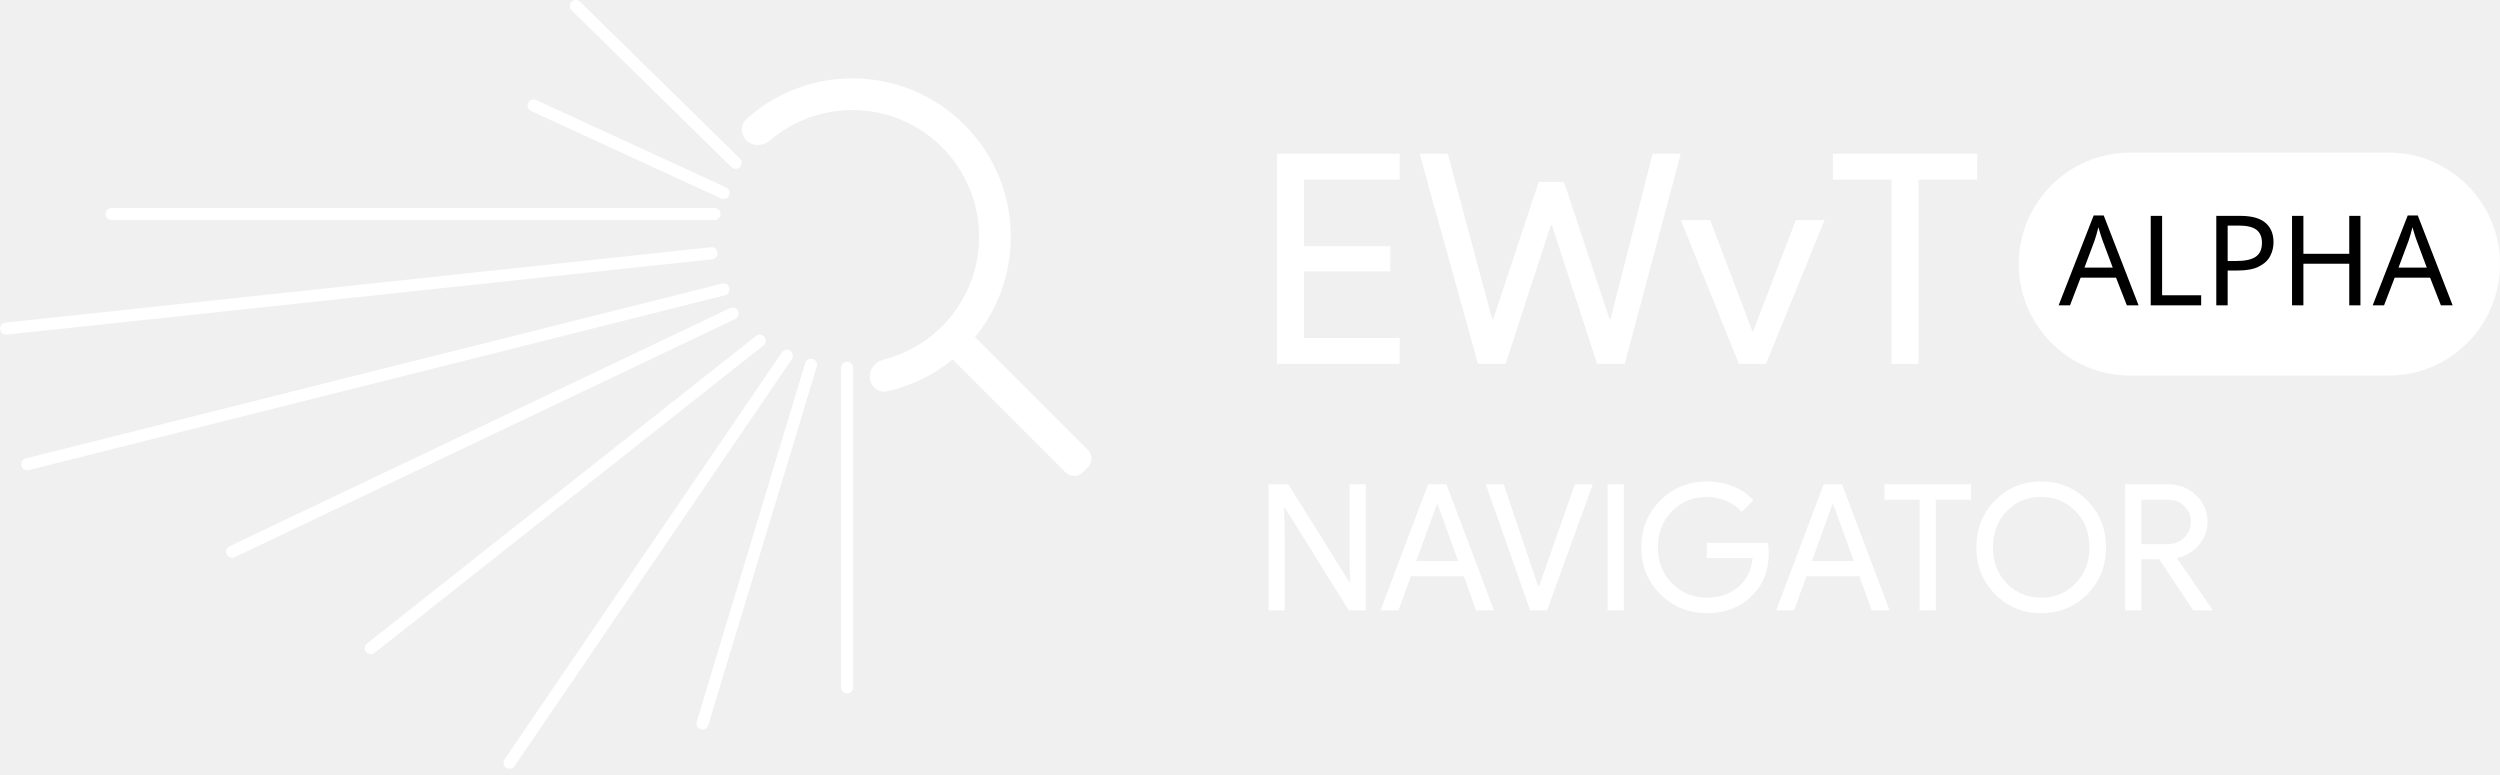
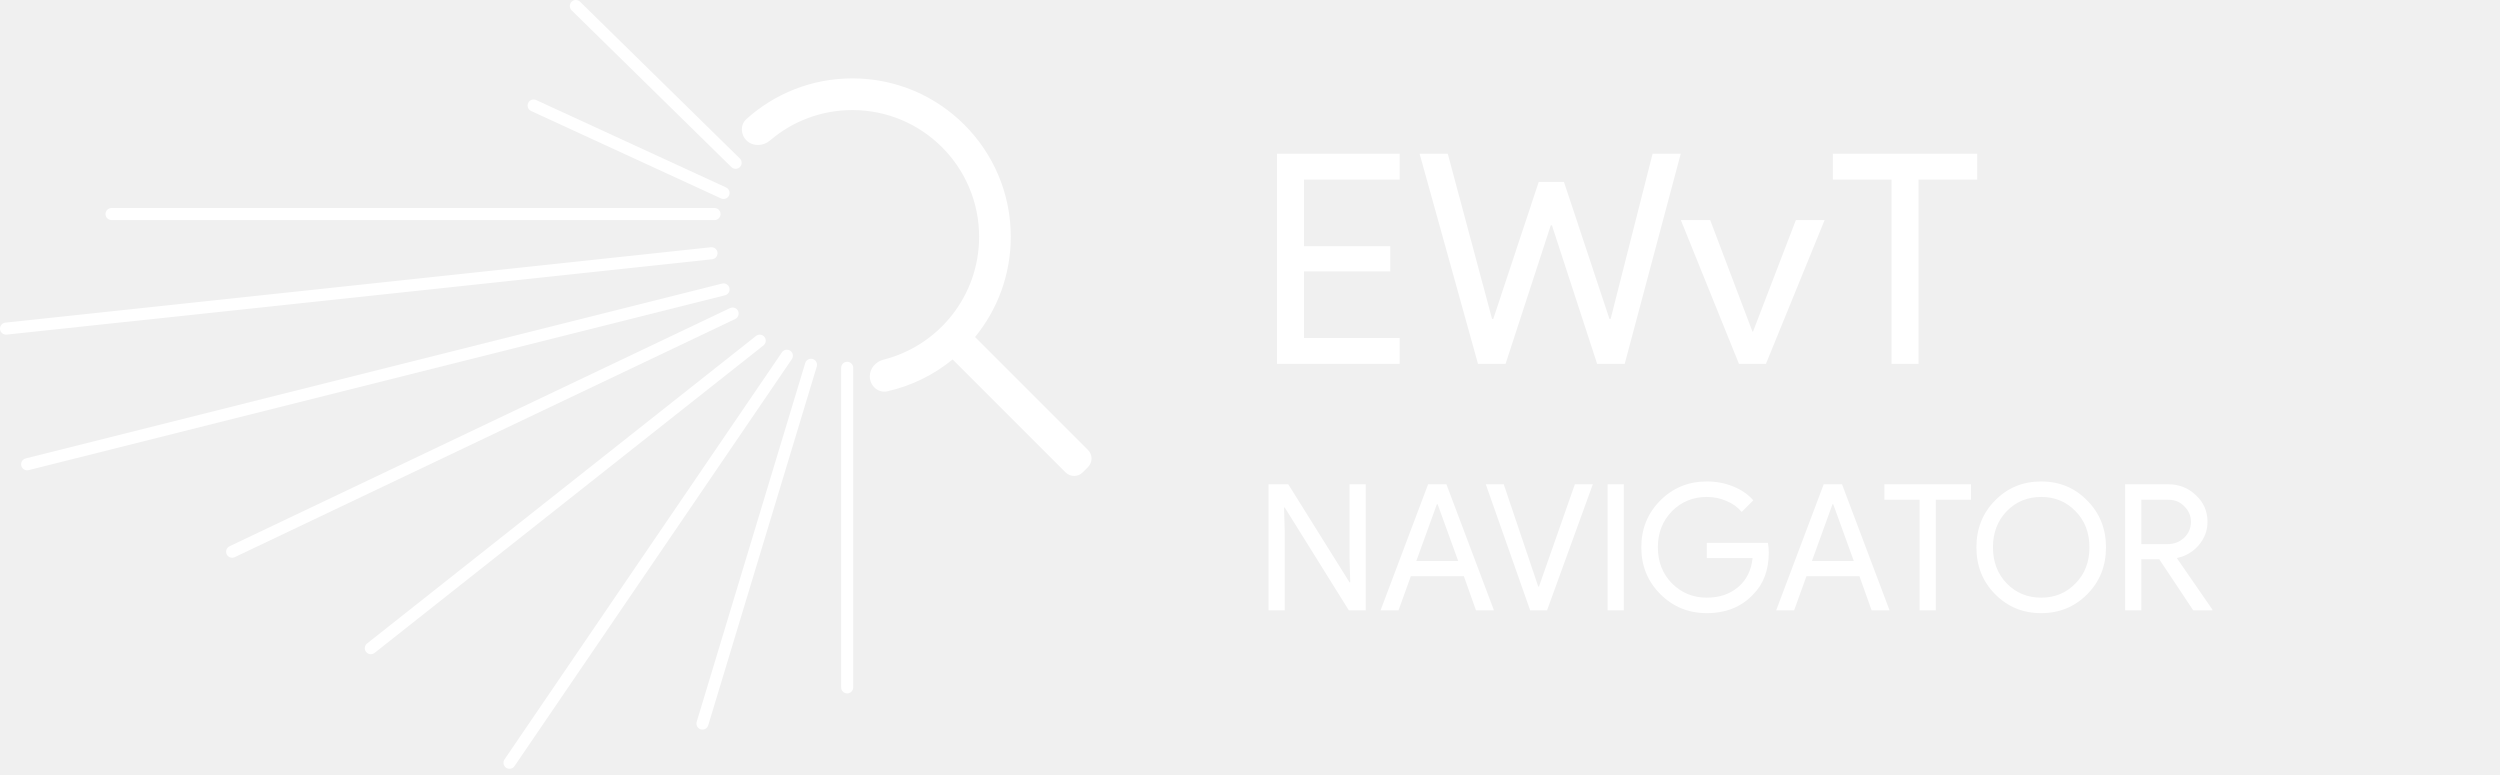
<svg xmlns="http://www.w3.org/2000/svg" id="svg39" version="1.1" fill="none" viewBox="0 0 213 66" height="66" width="213">
  <path id="path2" fill="#02932D" d="M72.179 30.824C72.463 30.824 72.693 31.054 72.693 31.338V58.565C72.693 58.849 72.463 59.079 72.179 59.079C71.896 59.079 71.666 58.849 71.666 58.565V31.338C71.666 31.054 71.896 30.824 72.179 30.824Z" clip-rule="evenodd" fill-rule="evenodd" style="stroke:none;stroke-opacity:1;fill:#ffffff;fill-opacity:1" />
  <path id="path4" fill="#CF2728" d="M69.246 30.589C69.517 30.671 69.671 30.958 69.589 31.23L60.341 61.797C60.259 62.068 59.972 62.222 59.701 62.139C59.429 62.057 59.276 61.771 59.358 61.499L68.605 30.932C68.687 30.66 68.974 30.507 69.246 30.589Z" clip-rule="evenodd" fill-rule="evenodd" style="stroke:none;stroke-opacity:1;fill:#ffffff;fill-opacity:1" />
  <path id="path6" fill="#4B4A79" d="M67.331 29.886C67.566 30.045 67.626 30.365 67.466 30.599L43.835 65.276C43.675 65.511 43.355 65.571 43.121 65.412C42.887 65.252 42.826 64.932 42.986 64.698L66.618 30.021C66.777 29.786 67.097 29.726 67.331 29.886Z" clip-rule="evenodd" fill-rule="evenodd" style="stroke:none;stroke-opacity:1;fill:#ffffff;fill-opacity:1" />
  <path id="path8" fill="#129B12" d="M65.133 28.707C65.309 28.93 65.271 29.253 65.049 29.429L31.913 55.629C31.691 55.805 31.367 55.767 31.192 55.545C31.016 55.322 31.053 54.999 31.276 54.823L64.412 28.623C64.634 28.447 64.957 28.485 65.133 28.707Z" clip-rule="evenodd" fill-rule="evenodd" style="stroke:none;stroke-opacity:1;fill:#ffffff;fill-opacity:1" />
  <path id="path10" fill="#0260CB" d="M62.882 26.493C63.004 26.75 62.895 27.056 62.639 27.178L19.999 47.47C19.743 47.592 19.437 47.483 19.315 47.227C19.193 46.971 19.302 46.664 19.558 46.542L62.198 26.25C62.454 26.128 62.76 26.237 62.882 26.493Z" clip-rule="evenodd" fill-rule="evenodd" style="stroke:none;stroke-opacity:1;fill:#ffffff;fill-opacity:1" />
  <path id="path12" fill="#FF4E4E" d="M62.146 24.534C62.215 24.809 62.048 25.088 61.773 25.157L2.437 40.056C2.162 40.125 1.883 39.958 1.814 39.682C1.744 39.407 1.912 39.128 2.187 39.059L61.523 24.161C61.798 24.092 62.077 24.259 62.146 24.534Z" clip-rule="evenodd" fill-rule="evenodd" style="stroke:none;stroke-opacity:1;fill:#ffffff;fill-opacity:1" />
  <path id="path14" fill="#0A7625" d="M61.131 21.522C61.161 21.804 60.957 22.057 60.675 22.088L0.568 28.509C0.286 28.539 0.033 28.335 0.003 28.053C-0.027 27.771 0.177 27.518 0.459 27.488L60.566 21.066C60.848 21.036 61.101 21.24 61.131 21.522Z" clip-rule="evenodd" fill-rule="evenodd" style="stroke:none;stroke-opacity:1;fill:#ffffff;fill-opacity:1" />
  <path id="path16" fill="#316364" d="M8.99 18.238C8.99 17.954 9.22 17.724 9.504 17.724H60.877C61.161 17.724 61.391 17.954 61.391 18.238C61.391 18.521 61.161 18.751 60.877 18.751H9.504C9.22 18.751 8.99 18.521 8.99 18.238Z" clip-rule="evenodd" fill-rule="evenodd" style="stroke:none;stroke-opacity:1;fill:#ffffff;fill-opacity:1" />
  <path id="path18" fill="#FFCC0A" d="M44.999 8.775C45.117 8.518 45.422 8.405 45.68 8.524L61.863 15.973C62.12 16.091 62.233 16.396 62.114 16.654C61.996 16.912 61.691 17.025 61.433 16.906L45.251 9.457C44.993 9.338 44.88 9.033 44.999 8.775Z" clip-rule="evenodd" fill-rule="evenodd" style="stroke:none;stroke-opacity:1;fill:#ffffff;fill-opacity:1" />
  <path id="path20" fill="#CA2D02" d="M48.695 0.154C48.893 -0.049 49.219 -0.052 49.421 0.147L63.035 13.504C63.238 13.703 63.241 14.028 63.042 14.23C62.843 14.433 62.518 14.436 62.316 14.238L48.702 0.88C48.499 0.682 48.496 0.356 48.695 0.154Z" clip-rule="evenodd" fill-rule="evenodd" style="stroke:none;stroke-opacity:1;fill:#ffffff;fill-opacity:1" />
  <path id="path22" fill="#2A4EAB" d="M74.108 32.062C74.108 31.379 74.616 30.809 75.279 30.642C79.957 29.458 83.42 25.221 83.42 20.174C83.42 14.211 78.586 9.378 72.623 9.378C69.944 9.378 67.493 10.353 65.606 11.969C65.025 12.466 64.147 12.5 63.602 11.964C63.085 11.457 63.059 10.625 63.597 10.141C65.989 7.988 69.153 6.678 72.623 6.678C80.077 6.678 86.119 12.721 86.119 20.174C86.119 23.415 84.977 26.389 83.073 28.715L92.699 38.341C93.1 38.743 93.1 39.393 92.699 39.794L92.243 40.25C91.842 40.651 91.192 40.651 90.79 40.25L81.164 30.624C79.575 31.924 77.684 32.869 75.612 33.337C74.818 33.517 74.108 32.877 74.108 32.062Z" clip-rule="evenodd" fill-rule="evenodd" style="stroke:none;stroke-opacity:1;fill:#ffffff;fill-opacity:1" />
  <path id="path24" fill="black" d="M119.25 13.1V15.3H111.1V20.975H118.45V23.125H111.1V28.8H119.25V31H108.8V13.1H119.25ZM140.8 13.1H143.2L138.425 31H136.075L132.225 19.2H132.125L128.275 31H125.925L120.95 13.1H123.35L127.125 27.175H127.225L131.1 15.5H133.25L137.125 27.175H137.225L140.8 13.1ZM150.458 31H148.158L143.208 18.75H145.708L149.308 28.25H149.358L153.008 18.75H155.458L150.458 31ZM163.46 15.3V31H161.16V15.3H156.16V13.1H168.46V15.3H163.46Z" style="stroke:none;stroke-opacity:1;fill:#ffffff;fill-opacity:1" />
  <path id="path26" fill="#444444" d="M109.46 52H108.08V41.26H109.76L114.98 49.615H115.04L114.98 47.545V41.26H116.36V52H114.92L109.46 43.24H109.4L109.46 45.31V52ZM122.424 42.955L120.669 47.8H124.239L122.484 42.955H122.424ZM119.154 52H117.624L121.674 41.26H123.234L127.284 52H125.754L124.719 49.09H120.204L119.154 52ZM131.809 52H130.369L126.589 41.26H128.119L131.059 49.975H131.119L134.179 41.26H135.709L131.809 52ZM138.347 52H136.967V41.26H138.347V52ZM150.7 47.065C150.7 48.565 150.255 49.76 149.365 50.65C148.365 51.71 147.05 52.24 145.42 52.24C143.86 52.24 142.54 51.7 141.46 50.62C140.38 49.54 139.84 48.21 139.84 46.63C139.84 45.05 140.38 43.72 141.46 42.64C142.54 41.56 143.86 41.02 145.42 41.02C146.21 41.02 146.955 41.16 147.655 41.44C148.355 41.72 148.93 42.115 149.38 42.625L148.39 43.615C148.06 43.215 147.63 42.905 147.1 42.685C146.58 42.455 146.02 42.34 145.42 42.34C144.25 42.34 143.26 42.745 142.45 43.555C141.65 44.375 141.25 45.4 141.25 46.63C141.25 47.86 141.65 48.885 142.45 49.705C143.26 50.515 144.25 50.92 145.42 50.92C146.49 50.92 147.38 50.62 148.09 50.02C148.8 49.42 149.21 48.595 149.32 47.545H145.42V46.255H150.625C150.675 46.535 150.7 46.805 150.7 47.065ZM156.13 42.955L154.375 47.8H157.945L156.19 42.955H156.13ZM152.86 52H151.33L155.38 41.26H156.94L160.99 52H159.46L158.425 49.09H153.91L152.86 52ZM164.928 42.58V52H163.548V42.58H160.548V41.26H167.928V42.58H164.928ZM179.43 46.63C179.43 48.22 178.9 49.55 177.84 50.62C176.77 51.7 175.46 52.24 173.91 52.24C172.35 52.24 171.04 51.7 169.98 50.62C168.92 49.55 168.39 48.22 168.39 46.63C168.39 45.04 168.92 43.71 169.98 42.64C171.04 41.56 172.35 41.02 173.91 41.02C175.47 41.02 176.78 41.565 177.84 42.655C178.9 43.725 179.43 45.05 179.43 46.63ZM169.8 46.63C169.8 47.87 170.19 48.895 170.97 49.705C171.76 50.515 172.74 50.92 173.91 50.92C175.08 50.92 176.055 50.515 176.835 49.705C177.625 48.905 178.02 47.88 178.02 46.63C178.02 45.38 177.625 44.355 176.835 43.555C176.055 42.745 175.08 42.34 173.91 42.34C172.74 42.34 171.76 42.745 170.97 43.555C170.19 44.365 169.8 45.39 169.8 46.63ZM182.439 42.58V46.36H184.659C185.219 46.36 185.694 46.18 186.084 45.82C186.474 45.45 186.669 44.995 186.669 44.455C186.669 43.955 186.484 43.52 186.114 43.15C185.754 42.77 185.299 42.58 184.749 42.58H182.439ZM182.439 52H181.059V41.26H184.719C185.649 41.26 186.439 41.57 187.089 42.19C187.749 42.8 188.079 43.555 188.079 44.455C188.079 45.195 187.834 45.855 187.344 46.435C186.864 47.005 186.254 47.37 185.514 47.53L185.484 47.575L188.499 51.94V52H186.864L183.969 47.65H182.439V52Z" style="stroke:none;stroke-opacity:1;fill:#ffffff;fill-opacity:1" />
-   <rect style="fill:#ffffff;stroke:none;stroke-opacity:1;fill-opacity:1" id="rect28" fill="url(#paint0_linear_14_204)" rx="9.5" height="19" width="41" y="13" x="172" />
  <defs id="defs37">
    <linearGradient gradientUnits="userSpaceOnUse" y2="45.694" x2="233.512" y1="14.5" x1="172" id="paint0_linear_14_204">
      <stop style="stop-color:#ff00ff;stop-opacity:1" id="stop32" stop-color="#AC782A" />
      <stop style="stop-color:#0000ff;stop-opacity:1" id="stop34" stop-color="#FF9900" offset="1" />
    </linearGradient>
  </defs>
  <text id="text870" y="26.016" x="175.396" style="font-style:normal;font-weight:normal;font-size:10.664px;line-height:1.25;font-family:sans-serif;fill:#000000;fill-opacity:1;stroke:none;stroke-width:0.267;stroke-opacity:1" xml:space="preserve">
-     <tspan style="fill:#000000;stroke-width:0.267;stroke:none;stroke-opacity:1;fill-opacity:1" y="26.016" x="175.396" id="tspan868">ALPHA</tspan>
+     <tspan style="fill:#000000;fill-opacity:1;stroke:none;stroke-width:0.267;stroke-opacity:1" y="26.016" x="175.396" id="tspan868" />
  </text>
</svg>
